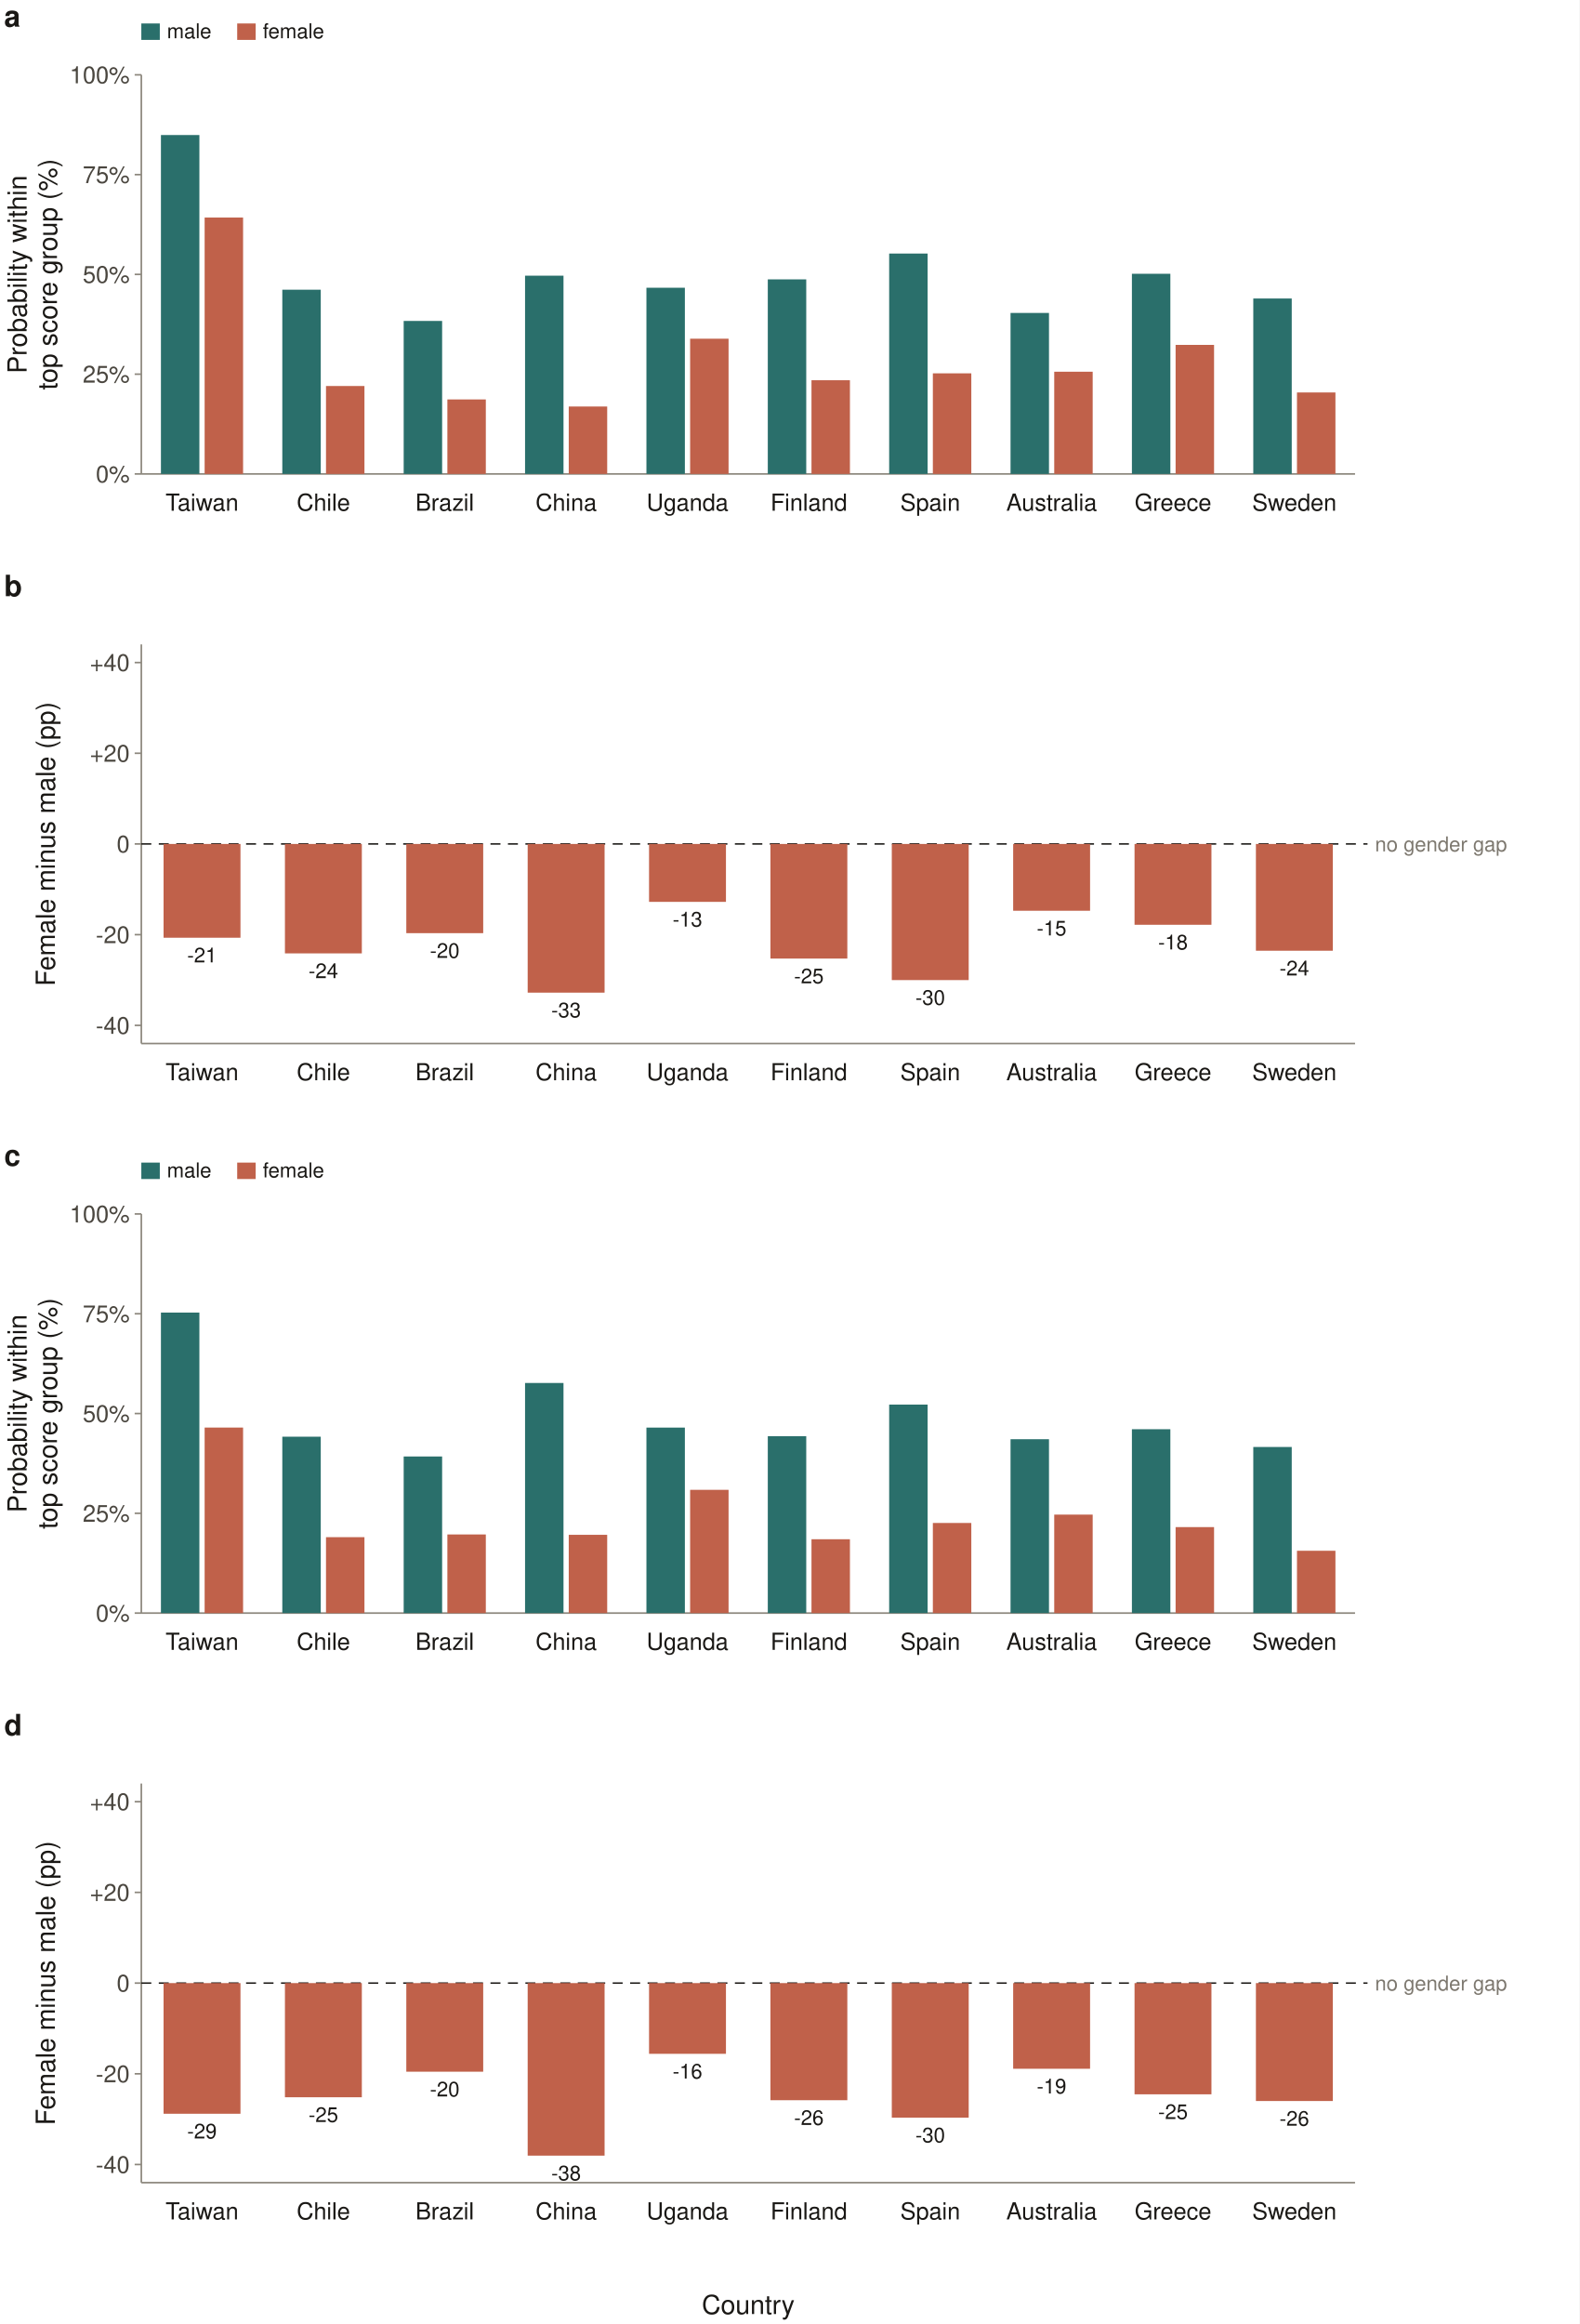
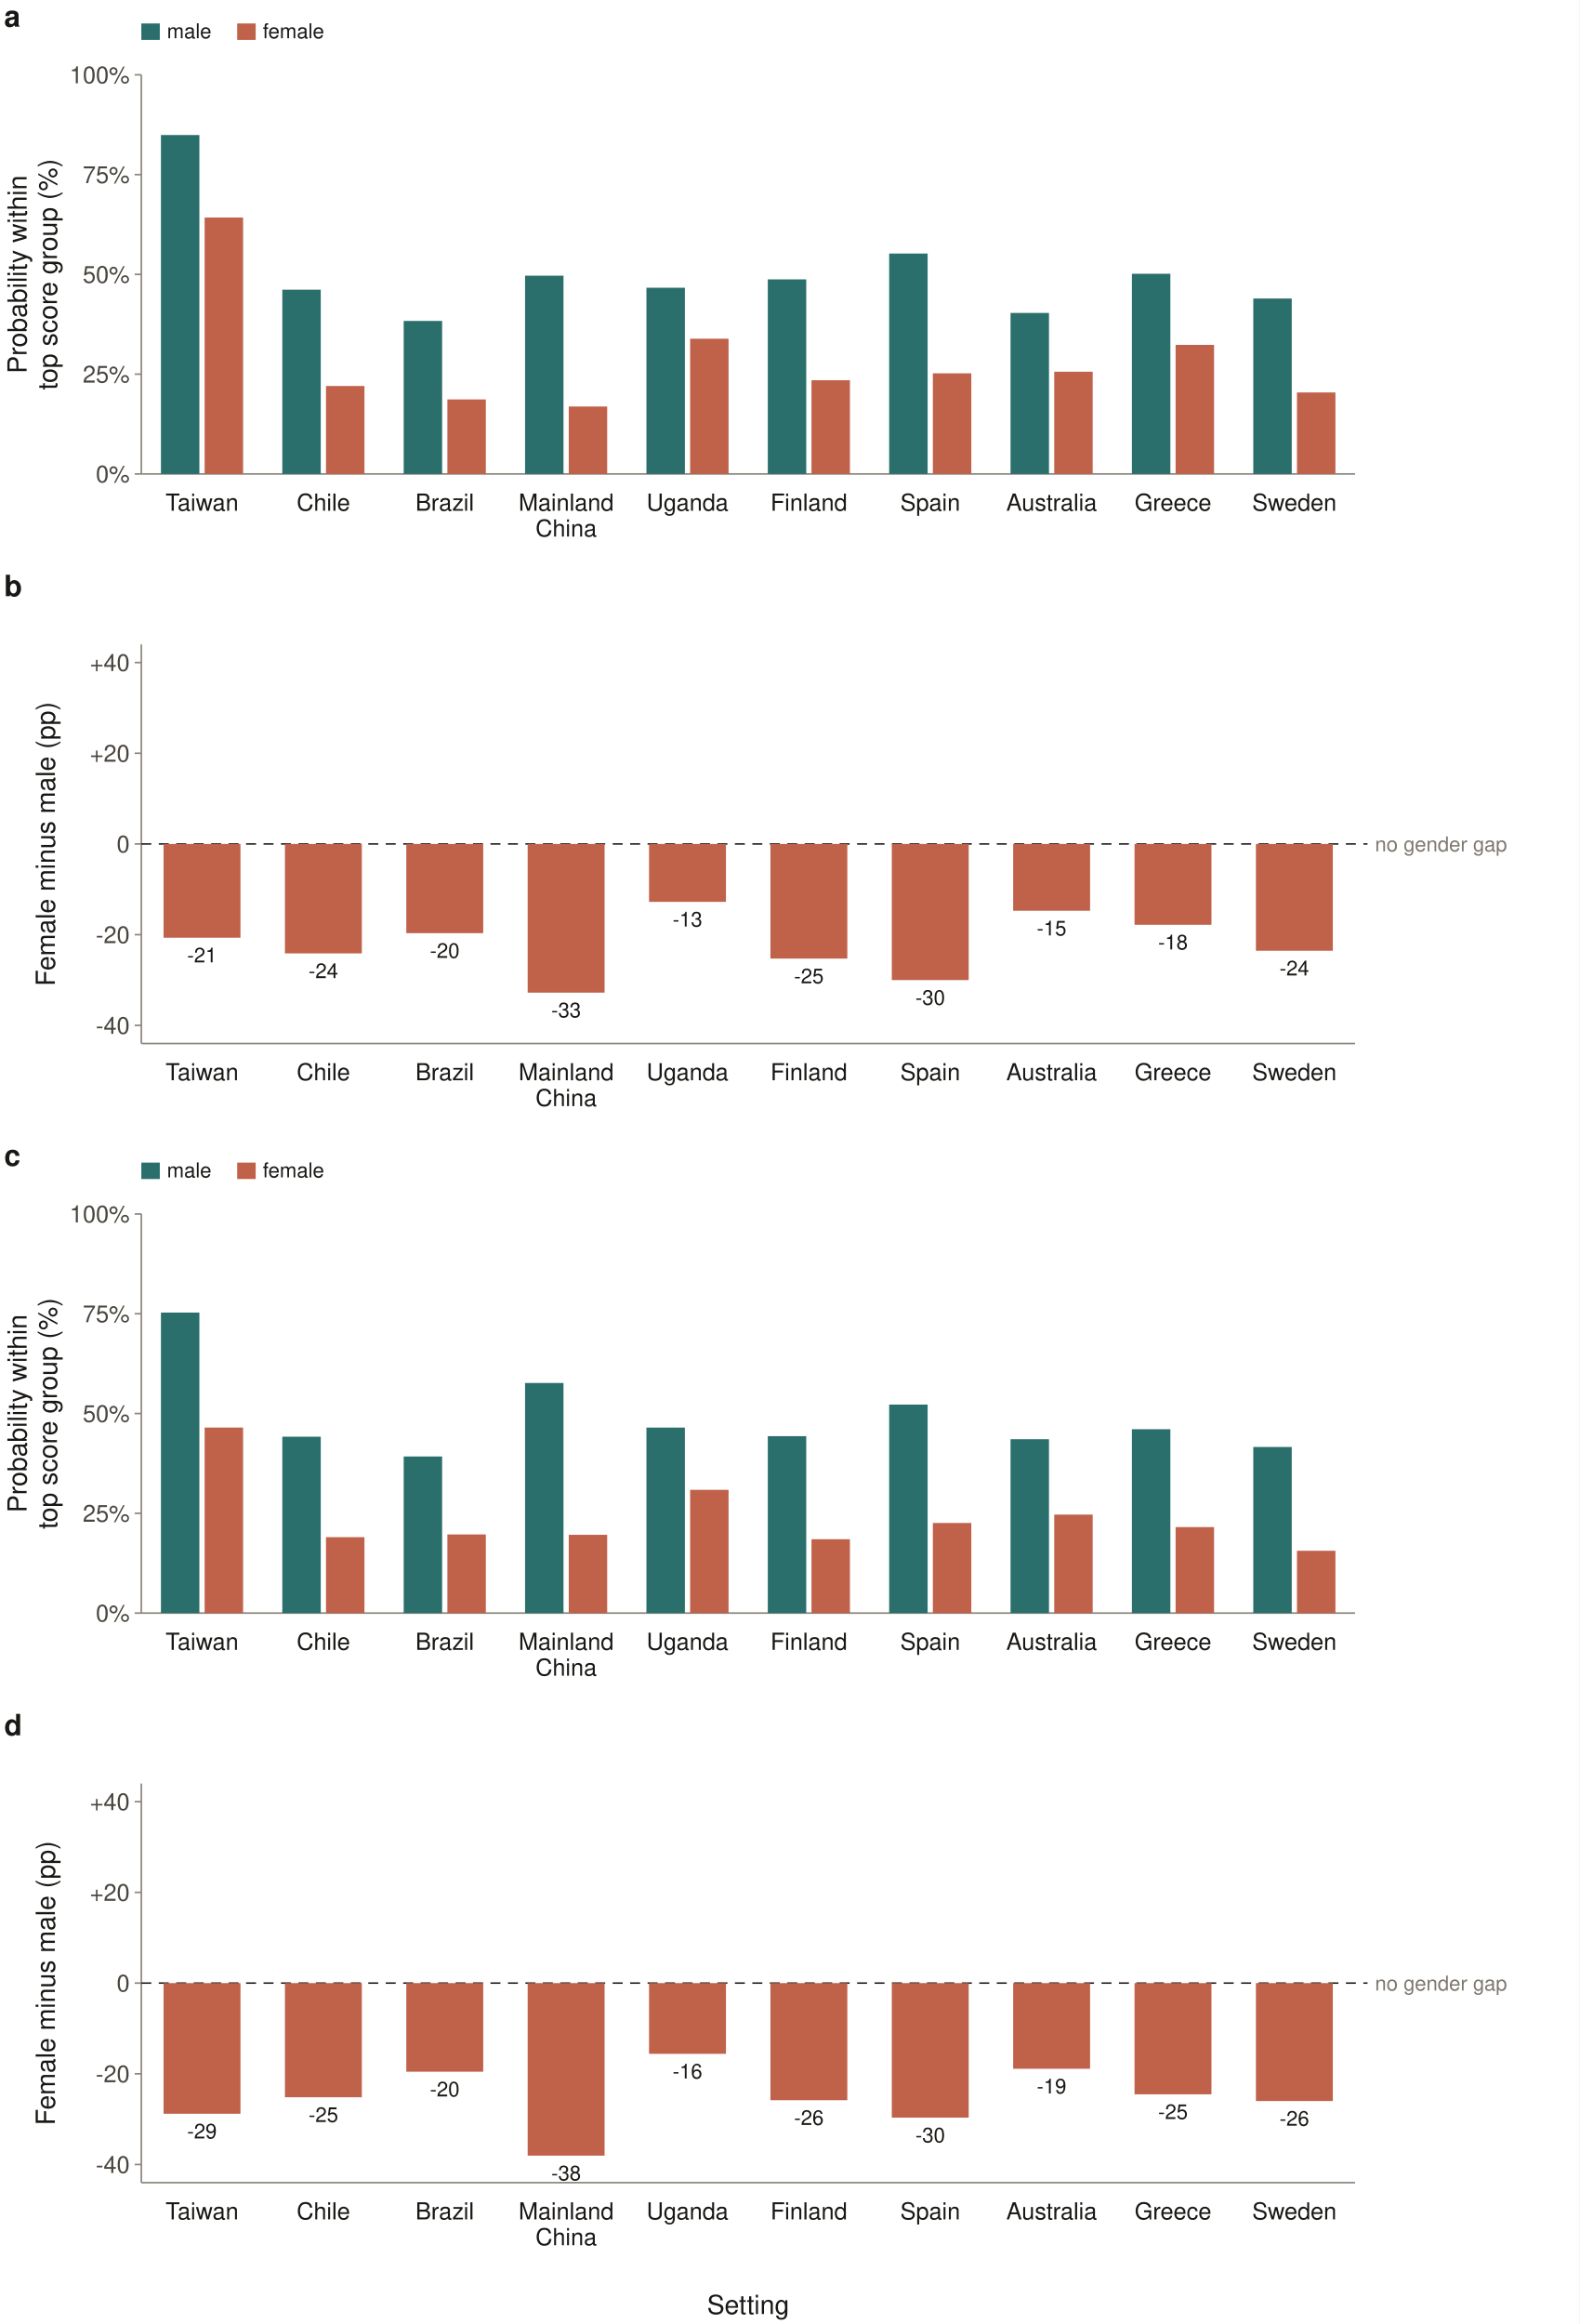
<svg xmlns="http://www.w3.org/2000/svg" width="190mm" height="279.5mm" viewBox="0 0 190 279.5">
  <rect width="190" height="279.5" fill="#FFFFFF" />
  <g transform="translate(0 0)">
    <line x1="17" y1="57" x2="17" y2="9" stroke="#8C877D" stroke-width="0.194" />
    <line x1="17" y1="57" x2="163" y2="57" stroke="#8C877D" stroke-width="0.194" />
    <line x1="16.2" y1="57" x2="17" y2="57" stroke="#8C877D" stroke-width="0.194" />
    <text x="15.6" y="58.016" font-size="2.822" font-family="Helvetica" fill="#4A463F" text-anchor="end">0%</text>
    <line x1="16.2" y1="45" x2="17" y2="45" stroke="#8C877D" stroke-width="0.194" />
    <text x="15.6" y="46.016" font-size="2.822" font-family="Helvetica" fill="#4A463F" text-anchor="end">25%</text>
    <line x1="16.2" y1="33" x2="17" y2="33" stroke="#8C877D" stroke-width="0.194" />
    <text x="15.6" y="34.016" font-size="2.822" font-family="Helvetica" fill="#4A463F" text-anchor="end">50%</text>
    <line x1="16.2" y1="21" x2="17" y2="21" stroke="#8C877D" stroke-width="0.194" />
    <text x="15.6" y="22.016" font-size="2.822" font-family="Helvetica" fill="#4A463F" text-anchor="end">75%</text>
    <line x1="16.2" y1="9" x2="17" y2="9" stroke="#8C877D" stroke-width="0.194" />
    <text x="15.6" y="10.016" font-size="2.822" font-family="Helvetica" fill="#4A463F" text-anchor="end">100%</text>
    <text x="3.2" y="33" font-size="3.175" font-family="Helvetica" fill="#1A1815" text-anchor="middle" transform="rotate(-90 3.2 33)">Probability within</text>
    <text x="6.851" y="33" font-size="3.175" font-family="Helvetica" fill="#1A1815" text-anchor="middle" transform="rotate(-90 6.851 33)">top score group (%)</text>
    <rect x="19.359" y="16.24" width="4.625" height="40.76" fill="#2A6F6B" />
    <rect x="24.615" y="26.164" width="4.625" height="30.836" fill="#C0614A" />
    <text x="24.3" y="61.422" font-size="2.822" font-family="Helvetica" fill="#1A1815" text-anchor="middle">Taiwan</text>
    <rect x="33.959" y="34.842" width="4.625" height="22.158" fill="#2A6F6B" />
    <rect x="39.215" y="46.423" width="4.625" height="10.577" fill="#C0614A" />
    <text x="38.9" y="61.422" font-size="2.822" font-family="Helvetica" fill="#1A1815" text-anchor="middle">Chile</text>
    <rect x="48.559" y="38.598" width="4.625" height="18.402" fill="#2A6F6B" />
    <rect x="53.815" y="48.038" width="4.625" height="8.962" fill="#C0614A" />
    <text x="53.5" y="61.422" font-size="2.822" font-family="Helvetica" fill="#1A1815" text-anchor="middle">Brazil</text>
    <rect x="63.159" y="33.155" width="4.625" height="23.845" fill="#2A6F6B" />
    <rect x="68.415" y="48.89" width="4.625" height="8.11" fill="#C0614A" />
-     <text x="68.1" y="61.422" font-size="2.822" font-family="Helvetica" fill="#1A1815" text-anchor="middle">China</text>
+     <text x="68.1" y="61.422" font-size="2.822" font-family="Helvetica" fill="#1A1815" text-anchor="middle">Mainland</text>
+     <text x="68.1" y="64.527" font-size="2.822" font-family="Helvetica" fill="#1A1815" text-anchor="middle">China</text>
    <rect x="77.759" y="34.606" width="4.625" height="22.394" fill="#2A6F6B" />
    <rect x="83.015" y="40.736" width="4.625" height="16.264" fill="#C0614A" />
    <text x="82.7" y="61.422" font-size="2.822" font-family="Helvetica" fill="#1A1815" text-anchor="middle">Uganda</text>
    <rect x="92.359" y="33.599" width="4.625" height="23.401" fill="#2A6F6B" />
    <rect x="97.615" y="45.73" width="4.625" height="11.27" fill="#C0614A" />
    <text x="97.3" y="61.422" font-size="2.822" font-family="Helvetica" fill="#1A1815" text-anchor="middle">Finland</text>
    <rect x="106.959" y="30.493" width="4.625" height="26.507" fill="#2A6F6B" />
    <rect x="112.215" y="44.9" width="4.625" height="12.1" fill="#C0614A" />
    <text x="111.9" y="61.422" font-size="2.822" font-family="Helvetica" fill="#1A1815" text-anchor="middle">Spain</text>
    <rect x="121.559" y="37.637" width="4.625" height="19.363" fill="#2A6F6B" />
    <rect x="126.815" y="44.705" width="4.625" height="12.295" fill="#C0614A" />
    <text x="126.5" y="61.422" font-size="2.822" font-family="Helvetica" fill="#1A1815" text-anchor="middle">Australia</text>
    <rect x="136.159" y="32.926" width="4.625" height="24.074" fill="#2A6F6B" />
    <rect x="141.415" y="41.479" width="4.625" height="15.521" fill="#C0614A" />
    <text x="141.1" y="61.422" font-size="2.822" font-family="Helvetica" fill="#1A1815" text-anchor="middle">Greece</text>
    <rect x="150.759" y="35.9" width="4.625" height="21.1" fill="#2A6F6B" />
    <rect x="156.015" y="47.2" width="4.625" height="9.8" fill="#C0614A" />
    <text x="155.7" y="61.422" font-size="2.822" font-family="Helvetica" fill="#1A1815" text-anchor="middle">Sweden</text>
    <rect x="17" y="2.822" width="2.223" height="1.976" fill="#2A6F6B" />
    <text x="20.087" y="4.6" font-size="2.469" font-family="Helvetica" fill="#1A1815">male</text>
    <rect x="28.532" y="2.822" width="2.223" height="1.976" fill="#C0614A" />
    <text x="31.618" y="4.6" font-size="2.469" font-family="Helvetica" fill="#1A1815">female</text>
    <text x="0.5" y="3.2" font-size="3.528" font-family="Helvetica" fill="#1A1815" font-weight="700">a</text>
  </g>
  <g transform="translate(0 68.5)">
    <line x1="17" y1="57" x2="17" y2="9" stroke="#8C877D" stroke-width="0.194" />
    <line x1="17" y1="57" x2="163" y2="57" stroke="#8C877D" stroke-width="0.194" />
    <line x1="16.2" y1="54.818" x2="17" y2="54.818" stroke="#8C877D" stroke-width="0.194" />
    <text x="15.6" y="55.834" font-size="2.822" font-family="Helvetica" fill="#4A463F" text-anchor="end">-40</text>
    <line x1="16.2" y1="43.909" x2="17" y2="43.909" stroke="#8C877D" stroke-width="0.194" />
    <text x="15.6" y="44.925" font-size="2.822" font-family="Helvetica" fill="#4A463F" text-anchor="end">-20</text>
    <line x1="16.2" y1="33" x2="17" y2="33" stroke="#8C877D" stroke-width="0.194" />
    <text x="15.6" y="34.016" font-size="2.822" font-family="Helvetica" fill="#4A463F" text-anchor="end">0</text>
    <line x1="16.2" y1="22.091" x2="17" y2="22.091" stroke="#8C877D" stroke-width="0.194" />
    <text x="15.6" y="23.107" font-size="2.822" font-family="Helvetica" fill="#4A463F" text-anchor="end">+20</text>
    <line x1="16.2" y1="11.182" x2="17" y2="11.182" stroke="#8C877D" stroke-width="0.194" />
    <text x="15.6" y="12.198" font-size="2.822" font-family="Helvetica" fill="#4A463F" text-anchor="end">+40</text>
    <text x="6.6" y="33" font-size="3.175" font-family="Helvetica" fill="#1A1815" text-anchor="middle" transform="rotate(-90 6.6 33)">Female minus male (pp)</text>
    <line x1="17" y1="33" x2="164.5" y2="33" stroke="#1A1815" stroke-width="0.176" stroke-dasharray="1.2 0.9" />
    <text x="165.4" y="33.889" font-size="2.469" font-family="Helvetica" fill="#7D786F">no gender gap</text>
    <rect x="19.675" y="33" width="9.251" height="11.277" fill="#C0614A" />
    <text x="24.3" y="47.246" font-size="2.469" font-family="Helvetica" fill="#1A1815" text-anchor="middle">-21</text>
    <text x="24.3" y="61.422" font-size="2.822" font-family="Helvetica" fill="#1A1815" text-anchor="middle">Taiwan</text>
    <rect x="34.275" y="33" width="9.251" height="13.16" fill="#C0614A" />
    <text x="38.9" y="49.13" font-size="2.469" font-family="Helvetica" fill="#1A1815" text-anchor="middle">-24</text>
    <text x="38.9" y="61.422" font-size="2.822" font-family="Helvetica" fill="#1A1815" text-anchor="middle">Chile</text>
    <rect x="48.875" y="33" width="9.251" height="10.728" fill="#C0614A" />
    <text x="53.5" y="46.697" font-size="2.469" font-family="Helvetica" fill="#1A1815" text-anchor="middle">-20</text>
    <text x="53.5" y="61.422" font-size="2.822" font-family="Helvetica" fill="#1A1815" text-anchor="middle">Brazil</text>
    <rect x="63.475" y="33" width="9.251" height="17.881" fill="#C0614A" />
    <text x="68.1" y="53.85" font-size="2.469" font-family="Helvetica" fill="#1A1815" text-anchor="middle">-33</text>
-     <text x="68.1" y="61.422" font-size="2.822" font-family="Helvetica" fill="#1A1815" text-anchor="middle">China</text>
+     <text x="68.1" y="61.422" font-size="2.822" font-family="Helvetica" fill="#1A1815" text-anchor="middle">Mainland</text>
+     <text x="68.1" y="64.527" font-size="2.822" font-family="Helvetica" fill="#1A1815" text-anchor="middle">China</text>
    <rect x="78.075" y="33" width="9.251" height="6.965" fill="#C0614A" />
    <text x="82.7" y="42.934" font-size="2.469" font-family="Helvetica" fill="#1A1815" text-anchor="middle">-13</text>
    <text x="82.7" y="61.422" font-size="2.822" font-family="Helvetica" fill="#1A1815" text-anchor="middle">Uganda</text>
    <rect x="92.675" y="33" width="9.251" height="13.785" fill="#C0614A" />
    <text x="97.3" y="49.755" font-size="2.469" font-family="Helvetica" fill="#1A1815" text-anchor="middle">-25</text>
    <text x="97.3" y="61.422" font-size="2.822" font-family="Helvetica" fill="#1A1815" text-anchor="middle">Finland</text>
    <rect x="107.275" y="33" width="9.251" height="16.372" fill="#C0614A" />
    <text x="111.9" y="52.341" font-size="2.469" font-family="Helvetica" fill="#1A1815" text-anchor="middle">-30</text>
    <text x="111.9" y="61.422" font-size="2.822" font-family="Helvetica" fill="#1A1815" text-anchor="middle">Spain</text>
    <rect x="121.875" y="33" width="9.251" height="8.032" fill="#C0614A" />
    <text x="126.5" y="44.002" font-size="2.469" font-family="Helvetica" fill="#1A1815" text-anchor="middle">-15</text>
    <text x="126.5" y="61.422" font-size="2.822" font-family="Helvetica" fill="#1A1815" text-anchor="middle">Australia</text>
    <rect x="136.475" y="33" width="9.251" height="9.719" fill="#C0614A" />
    <text x="141.1" y="45.688" font-size="2.469" font-family="Helvetica" fill="#1A1815" text-anchor="middle">-18</text>
    <text x="141.1" y="61.422" font-size="2.822" font-family="Helvetica" fill="#1A1815" text-anchor="middle">Greece</text>
    <rect x="151.075" y="33" width="9.251" height="12.841" fill="#C0614A" />
    <text x="155.7" y="48.81" font-size="2.469" font-family="Helvetica" fill="#1A1815" text-anchor="middle">-24</text>
    <text x="155.7" y="61.422" font-size="2.822" font-family="Helvetica" fill="#1A1815" text-anchor="middle">Sweden</text>
    <text x="0.5" y="3.2" font-size="3.528" font-family="Helvetica" fill="#1A1815" font-weight="700">b</text>
  </g>
  <g transform="translate(0 137)">
    <line x1="17" y1="57" x2="17" y2="9" stroke="#8C877D" stroke-width="0.194" />
    <line x1="17" y1="57" x2="163" y2="57" stroke="#8C877D" stroke-width="0.194" />
    <line x1="16.2" y1="57" x2="17" y2="57" stroke="#8C877D" stroke-width="0.194" />
    <text x="15.6" y="58.016" font-size="2.822" font-family="Helvetica" fill="#4A463F" text-anchor="end">0%</text>
    <line x1="16.2" y1="45" x2="17" y2="45" stroke="#8C877D" stroke-width="0.194" />
    <text x="15.6" y="46.016" font-size="2.822" font-family="Helvetica" fill="#4A463F" text-anchor="end">25%</text>
    <line x1="16.2" y1="33" x2="17" y2="33" stroke="#8C877D" stroke-width="0.194" />
    <text x="15.6" y="34.016" font-size="2.822" font-family="Helvetica" fill="#4A463F" text-anchor="end">50%</text>
    <line x1="16.2" y1="21" x2="17" y2="21" stroke="#8C877D" stroke-width="0.194" />
    <text x="15.6" y="22.016" font-size="2.822" font-family="Helvetica" fill="#4A463F" text-anchor="end">75%</text>
    <line x1="16.2" y1="9" x2="17" y2="9" stroke="#8C877D" stroke-width="0.194" />
    <text x="15.6" y="10.016" font-size="2.822" font-family="Helvetica" fill="#4A463F" text-anchor="end">100%</text>
    <text x="3.2" y="33" font-size="3.175" font-family="Helvetica" fill="#1A1815" text-anchor="middle" transform="rotate(-90 3.2 33)">Probability within</text>
    <text x="6.851" y="33" font-size="3.175" font-family="Helvetica" fill="#1A1815" text-anchor="middle" transform="rotate(-90 6.851 33)">top score group (%)</text>
    <rect x="19.359" y="20.86" width="4.625" height="36.14" fill="#2A6F6B" />
    <rect x="24.615" y="34.688" width="4.625" height="22.312" fill="#C0614A" />
    <text x="24.3" y="61.422" font-size="2.822" font-family="Helvetica" fill="#1A1815" text-anchor="middle">Taiwan</text>
    <rect x="33.959" y="35.787" width="4.625" height="21.213" fill="#2A6F6B" />
    <rect x="39.215" y="47.87" width="4.625" height="9.13" fill="#C0614A" />
    <text x="38.9" y="61.422" font-size="2.822" font-family="Helvetica" fill="#1A1815" text-anchor="middle">Chile</text>
    <rect x="48.559" y="38.166" width="4.625" height="18.834" fill="#2A6F6B" />
    <rect x="53.815" y="47.544" width="4.625" height="9.456" fill="#C0614A" />
    <text x="53.5" y="61.422" font-size="2.822" font-family="Helvetica" fill="#1A1815" text-anchor="middle">Brazil</text>
    <rect x="63.159" y="29.326" width="4.625" height="27.674" fill="#2A6F6B" />
    <rect x="68.415" y="47.587" width="4.625" height="9.413" fill="#C0614A" />
-     <text x="68.1" y="61.422" font-size="2.822" font-family="Helvetica" fill="#1A1815" text-anchor="middle">China</text>
+     <text x="68.1" y="61.422" font-size="2.822" font-family="Helvetica" fill="#1A1815" text-anchor="middle">Mainland</text>
+     <text x="68.1" y="64.527" font-size="2.822" font-family="Helvetica" fill="#1A1815" text-anchor="middle">China</text>
    <rect x="77.759" y="34.692" width="4.625" height="22.308" fill="#2A6F6B" />
    <rect x="83.015" y="42.177" width="4.625" height="14.823" fill="#C0614A" />
    <text x="82.7" y="61.422" font-size="2.822" font-family="Helvetica" fill="#1A1815" text-anchor="middle">Uganda</text>
    <rect x="92.359" y="35.723" width="4.625" height="21.277" fill="#2A6F6B" />
    <rect x="97.615" y="48.119" width="4.625" height="8.881" fill="#C0614A" />
    <text x="97.3" y="61.422" font-size="2.822" font-family="Helvetica" fill="#1A1815" text-anchor="middle">Finland</text>
    <rect x="106.959" y="31.924" width="4.625" height="25.076" fill="#2A6F6B" />
    <rect x="112.215" y="46.163" width="4.625" height="10.837" fill="#C0614A" />
    <text x="111.9" y="61.422" font-size="2.822" font-family="Helvetica" fill="#1A1815" text-anchor="middle">Spain</text>
    <rect x="121.559" y="36.09" width="4.625" height="20.91" fill="#2A6F6B" />
    <rect x="126.815" y="45.157" width="4.625" height="11.843" fill="#C0614A" />
    <text x="126.5" y="61.422" font-size="2.822" font-family="Helvetica" fill="#1A1815" text-anchor="middle">Australia</text>
    <rect x="136.159" y="34.888" width="4.625" height="22.112" fill="#2A6F6B" />
    <rect x="141.415" y="46.66" width="4.625" height="10.34" fill="#C0614A" />
    <text x="141.1" y="61.422" font-size="2.822" font-family="Helvetica" fill="#1A1815" text-anchor="middle">Greece</text>
    <rect x="150.759" y="37.024" width="4.625" height="19.976" fill="#2A6F6B" />
    <rect x="156.015" y="49.505" width="4.625" height="7.495" fill="#C0614A" />
    <text x="155.7" y="61.422" font-size="2.822" font-family="Helvetica" fill="#1A1815" text-anchor="middle">Sweden</text>
    <rect x="17" y="2.822" width="2.223" height="1.976" fill="#2A6F6B" />
    <text x="20.087" y="4.6" font-size="2.469" font-family="Helvetica" fill="#1A1815">male</text>
    <rect x="28.532" y="2.822" width="2.223" height="1.976" fill="#C0614A" />
    <text x="31.618" y="4.6" font-size="2.469" font-family="Helvetica" fill="#1A1815">female</text>
    <text x="0.5" y="3.2" font-size="3.528" font-family="Helvetica" fill="#1A1815" font-weight="700">c</text>
  </g>
  <g transform="translate(0 205.5)">
    <line x1="17" y1="57" x2="17" y2="9" stroke="#8C877D" stroke-width="0.194" />
    <line x1="17" y1="57" x2="163" y2="57" stroke="#8C877D" stroke-width="0.194" />
    <line x1="16.2" y1="54.818" x2="17" y2="54.818" stroke="#8C877D" stroke-width="0.194" />
    <text x="15.6" y="55.834" font-size="2.822" font-family="Helvetica" fill="#4A463F" text-anchor="end">-40</text>
    <line x1="16.2" y1="43.909" x2="17" y2="43.909" stroke="#8C877D" stroke-width="0.194" />
    <text x="15.6" y="44.925" font-size="2.822" font-family="Helvetica" fill="#4A463F" text-anchor="end">-20</text>
    <line x1="16.2" y1="33" x2="17" y2="33" stroke="#8C877D" stroke-width="0.194" />
    <text x="15.6" y="34.016" font-size="2.822" font-family="Helvetica" fill="#4A463F" text-anchor="end">0</text>
    <line x1="16.2" y1="22.091" x2="17" y2="22.091" stroke="#8C877D" stroke-width="0.194" />
    <text x="15.6" y="23.107" font-size="2.822" font-family="Helvetica" fill="#4A463F" text-anchor="end">+20</text>
    <line x1="16.2" y1="11.182" x2="17" y2="11.182" stroke="#8C877D" stroke-width="0.194" />
    <text x="15.6" y="12.198" font-size="2.822" font-family="Helvetica" fill="#4A463F" text-anchor="end">+40</text>
    <text x="6.6" y="33" font-size="3.175" font-family="Helvetica" fill="#1A1815" text-anchor="middle" transform="rotate(-90 6.6 33)">Female minus male (pp)</text>
    <line x1="17" y1="33" x2="164.5" y2="33" stroke="#1A1815" stroke-width="0.176" stroke-dasharray="1.2 0.9" />
    <text x="165.4" y="33.889" font-size="2.469" font-family="Helvetica" fill="#7D786F">no gender gap</text>
    <rect x="19.675" y="33" width="9.251" height="15.714" fill="#C0614A" />
    <text x="24.3" y="51.683" font-size="2.469" font-family="Helvetica" fill="#1A1815" text-anchor="middle">-29</text>
    <text x="24.3" y="61.422" font-size="2.822" font-family="Helvetica" fill="#1A1815" text-anchor="middle">Taiwan</text>
    <rect x="34.275" y="33" width="9.251" height="13.731" fill="#C0614A" />
    <text x="38.9" y="49.701" font-size="2.469" font-family="Helvetica" fill="#1A1815" text-anchor="middle">-25</text>
    <text x="38.9" y="61.422" font-size="2.822" font-family="Helvetica" fill="#1A1815" text-anchor="middle">Chile</text>
    <rect x="48.875" y="33" width="9.251" height="10.657" fill="#C0614A" />
    <text x="53.5" y="46.627" font-size="2.469" font-family="Helvetica" fill="#1A1815" text-anchor="middle">-20</text>
    <text x="53.5" y="61.422" font-size="2.822" font-family="Helvetica" fill="#1A1815" text-anchor="middle">Brazil</text>
    <rect x="63.475" y="33" width="9.251" height="20.751" fill="#C0614A" />
    <text x="68.1" y="56.72" font-size="2.469" font-family="Helvetica" fill="#1A1815" text-anchor="middle">-38</text>
-     <text x="68.1" y="61.422" font-size="2.822" font-family="Helvetica" fill="#1A1815" text-anchor="middle">China</text>
+     <text x="68.1" y="61.422" font-size="2.822" font-family="Helvetica" fill="#1A1815" text-anchor="middle">Mainland</text>
+     <text x="68.1" y="64.527" font-size="2.822" font-family="Helvetica" fill="#1A1815" text-anchor="middle">China</text>
    <rect x="78.075" y="33" width="9.251" height="8.506" fill="#C0614A" />
    <text x="82.7" y="44.475" font-size="2.469" font-family="Helvetica" fill="#1A1815" text-anchor="middle">-16</text>
    <text x="82.7" y="61.422" font-size="2.822" font-family="Helvetica" fill="#1A1815" text-anchor="middle">Uganda</text>
    <rect x="92.675" y="33" width="9.251" height="14.086" fill="#C0614A" />
    <text x="97.3" y="50.056" font-size="2.469" font-family="Helvetica" fill="#1A1815" text-anchor="middle">-26</text>
    <text x="97.3" y="61.422" font-size="2.822" font-family="Helvetica" fill="#1A1815" text-anchor="middle">Finland</text>
    <rect x="107.275" y="33" width="9.251" height="16.181" fill="#C0614A" />
    <text x="111.9" y="52.151" font-size="2.469" font-family="Helvetica" fill="#1A1815" text-anchor="middle">-30</text>
    <text x="111.9" y="61.422" font-size="2.822" font-family="Helvetica" fill="#1A1815" text-anchor="middle">Spain</text>
    <rect x="121.875" y="33" width="9.251" height="10.303" fill="#C0614A" />
    <text x="126.5" y="46.273" font-size="2.469" font-family="Helvetica" fill="#1A1815" text-anchor="middle">-19</text>
    <text x="126.5" y="61.422" font-size="2.822" font-family="Helvetica" fill="#1A1815" text-anchor="middle">Australia</text>
    <rect x="136.475" y="33" width="9.251" height="13.376" fill="#C0614A" />
    <text x="141.1" y="49.346" font-size="2.469" font-family="Helvetica" fill="#1A1815" text-anchor="middle">-25</text>
    <text x="141.1" y="61.422" font-size="2.822" font-family="Helvetica" fill="#1A1815" text-anchor="middle">Greece</text>
    <rect x="151.075" y="33" width="9.251" height="14.183" fill="#C0614A" />
    <text x="155.7" y="50.153" font-size="2.469" font-family="Helvetica" fill="#1A1815" text-anchor="middle">-26</text>
    <text x="155.7" y="61.422" font-size="2.822" font-family="Helvetica" fill="#1A1815" text-anchor="middle">Sweden</text>
-     <text x="90" y="72.8" font-size="3.175" font-family="Helvetica" fill="#1A1815" text-anchor="middle">Country</text>
+     <text x="90" y="72.8" font-size="3.175" font-family="Helvetica" fill="#1A1815" text-anchor="middle">Setting</text>
    <text x="0.5" y="3.2" font-size="3.528" font-family="Helvetica" fill="#1A1815" font-weight="700">d</text>
  </g>
</svg>
